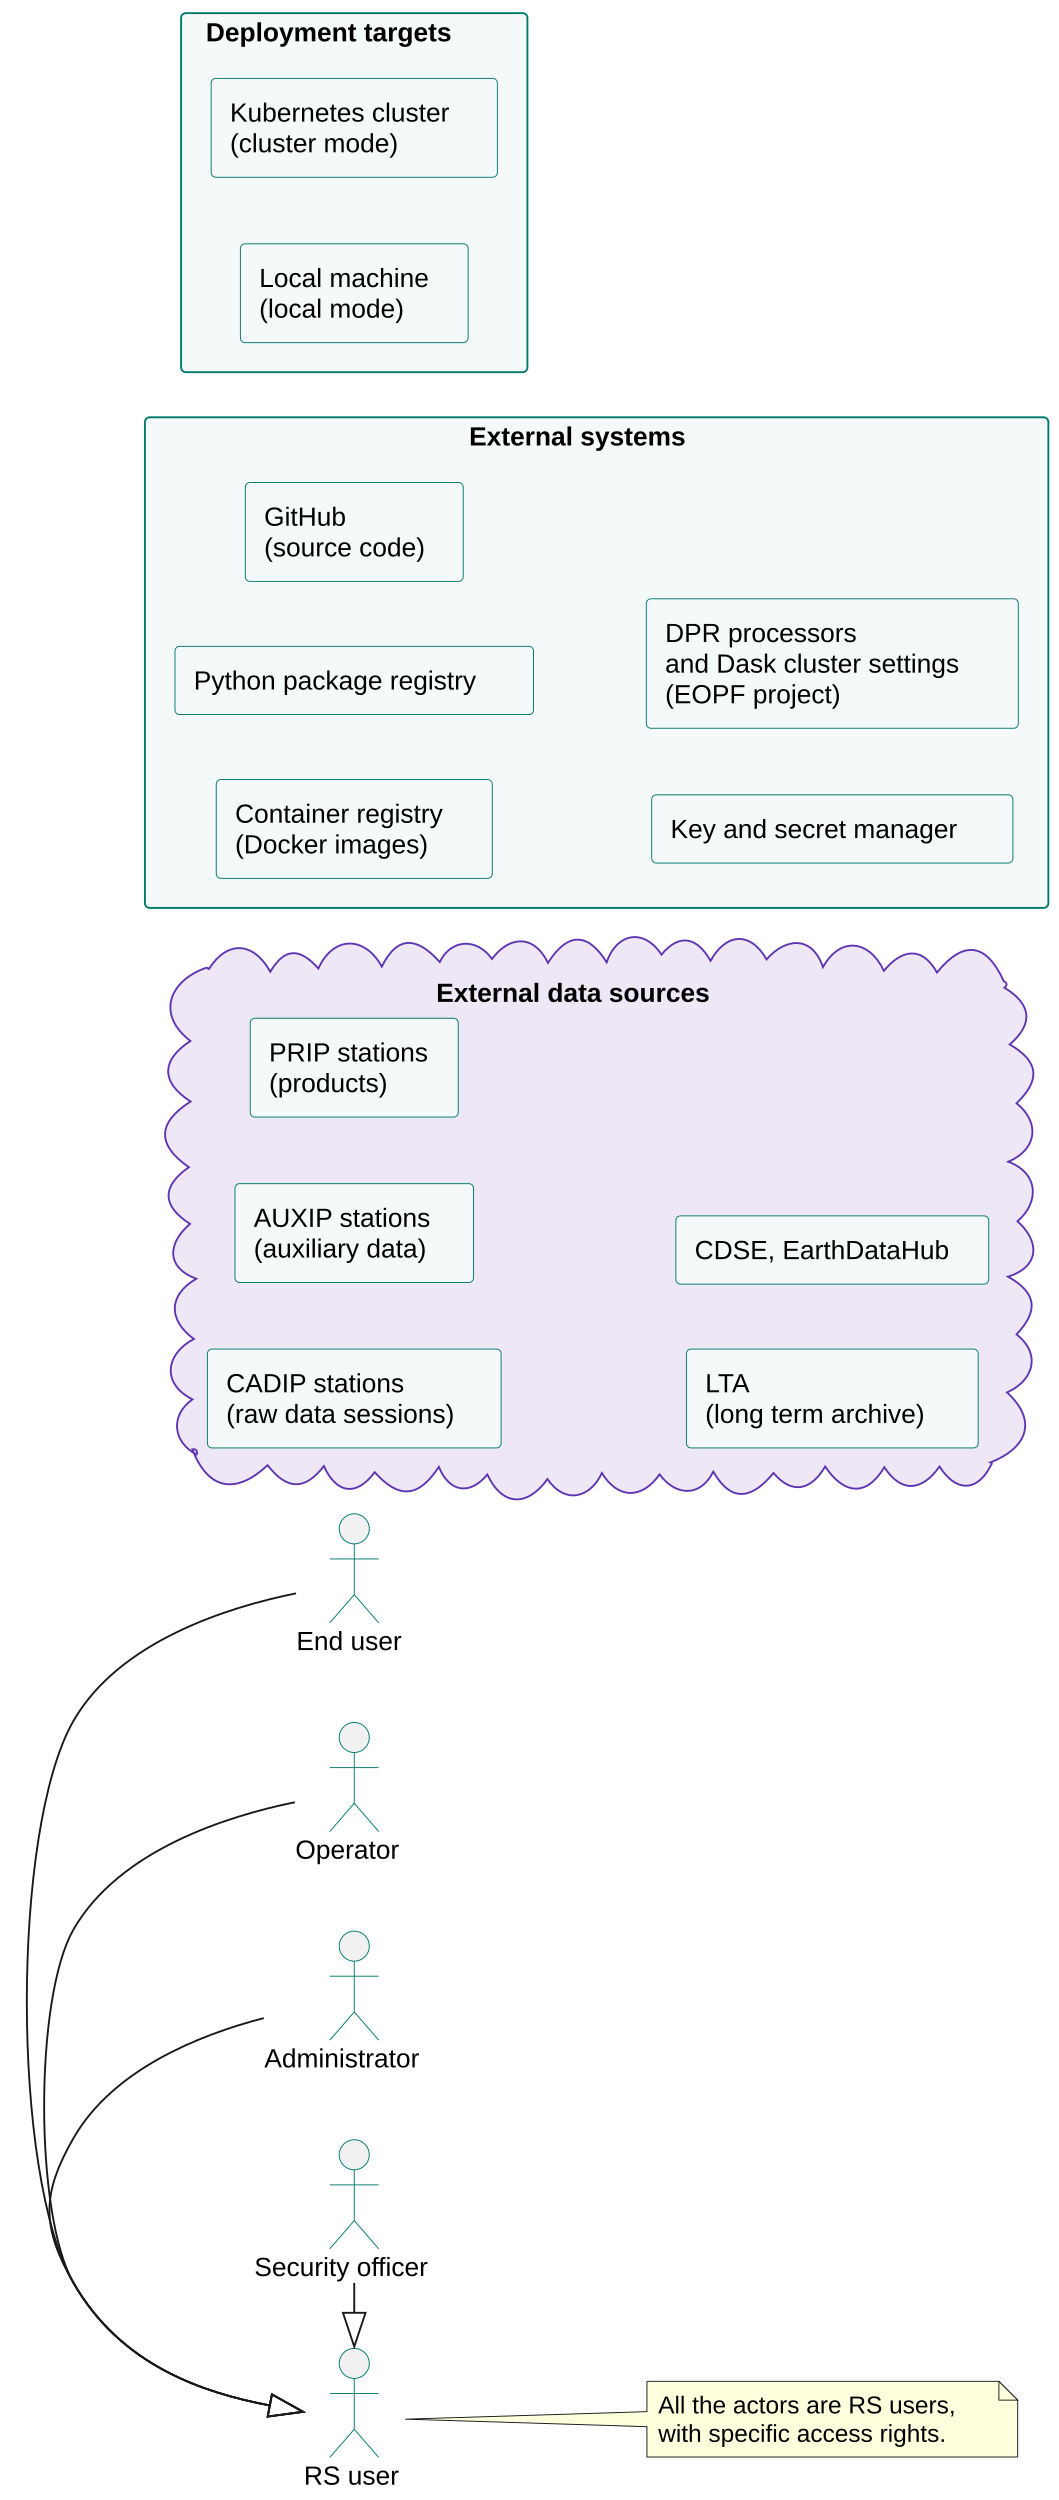
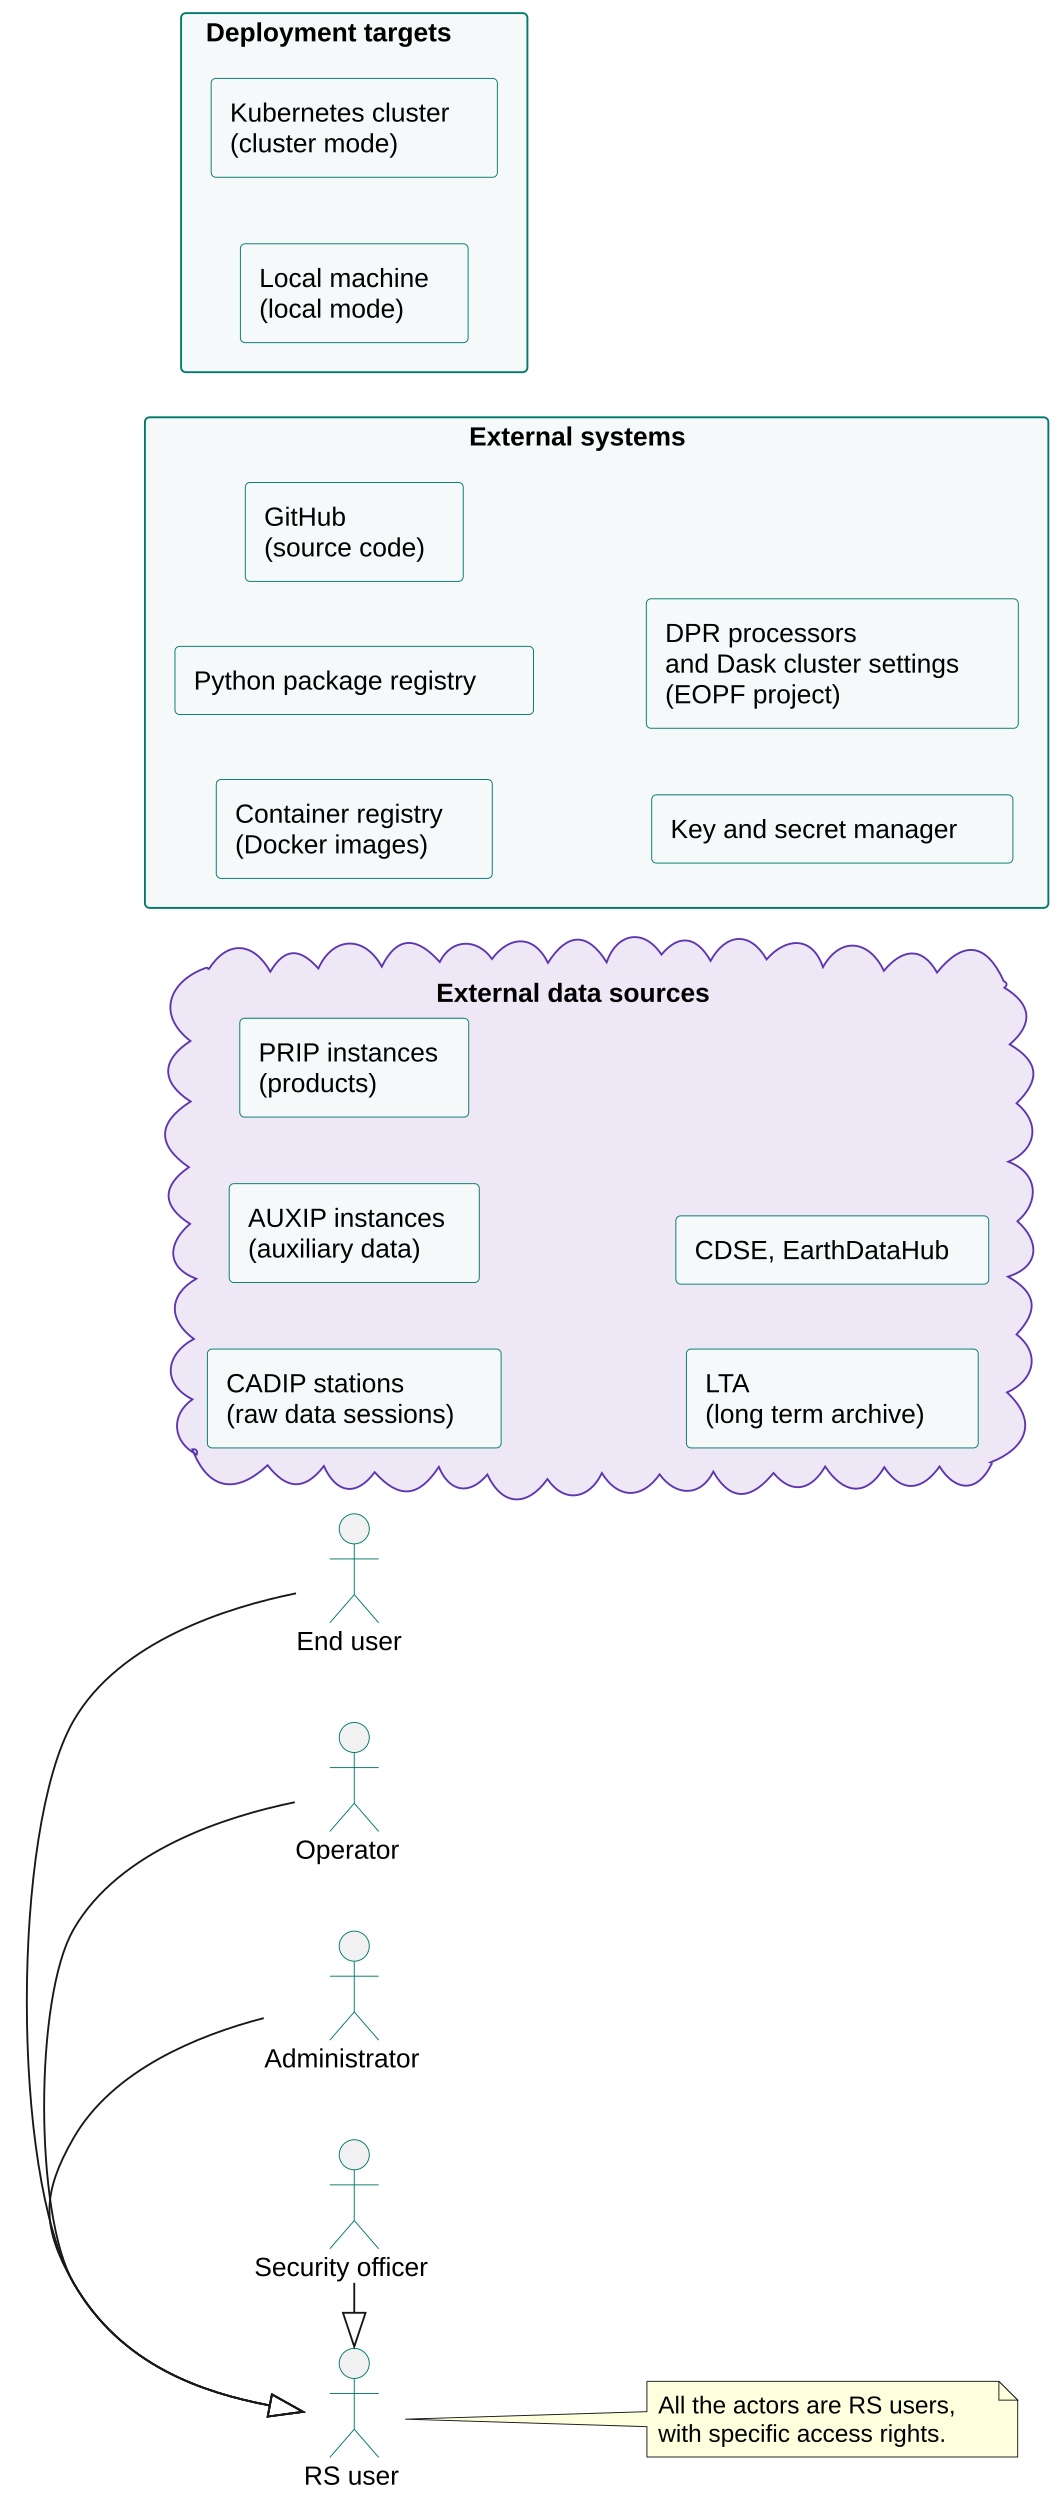
<svg xmlns="http://www.w3.org/2000/svg" contentStyleType="text/css" data-diagram-type="DESCRIPTION" height="1330px" preserveAspectRatio="none" style="width:563px;height:1330px;background:#FFFFFF;" version="1.1" viewBox="0 0 563 1330" width="563px" zoomAndPan="magnify">
  <defs />
  <g>
    <g class="cluster" data-entity="eds" data-source-line="51" data-uid="ent0014" id="cluster_eds">
      <path d="M110.872,515.928 C120.86,499.878 134.808,500.916 143.807,516.944 C151.782,503.589 159.785,504.558 169.373,515.227 C177.354,497.653 194.107,497.803 203.101,514.223 C211.977,496.451 222.655,499.262 233.938,511.773 C240.319,499.016 253.986,499.181 261.741,510.164 C271.108,497.57 284.089,497.09 291.537,512.226 C301.539,496.359 312.413,495.332 322.729,511.924 C328.041,496.426 342.401,493.475 351.898,507.836 C361.83,495.921 371.135,499 378.011,511.152 C386.103,496.543 398.979,495.05 407.829,510.397 C417.623,499.061 431.936,497.222 437.812,514.503 C447.372,497.614 462.668,500.425 470.236,516.465 C479.351,505.415 490.193,502.637 498.485,517.367 C512.681,499.841 524.759,501.61 534.01,522 C536.003,522.798 535.874,524.307 534.371,525.469 C548.579,534.089 550.164,544.482 537.188,555.64 C552.803,564.795 553.702,574.462 540.833,586.935 C553.604,597.344 551.553,611.57 536.451,618.054 C552.446,623.961 553.238,639.557 541.291,649.733 C553.031,660.095 553.583,673.77 536.271,679.178 C551.585,687.862 552.684,697.207 540.814,709.91 C554.276,720.497 549.633,734.66 535.75,740.758 C552.753,756.526 545.721,770.613 527.01,778 C527.774,778.247 527.866,778.737 527.293,779.28 C519.884,794.379 508.192,793.51 499.833,780.199 C490.8,792.94 479.837,794.872 470.458,780.575 C460.573,797.105 448.516,794.494 439,780.199 C431.849,792.385 421.684,795.737 411.497,783.639 C400.757,796.718 389.574,800.475 379.488,782.956 C372.371,796.954 359.281,795.744 350.898,784.384 C341.601,797.577 328.868,797.73 320.198,783.678 C313.851,797.191 300.568,800.378 291.236,786.879 C280.713,801.573 267.377,801.76 259.272,784.464 C249.819,795.842 238.987,793.815 233.454,780.384 C222.865,796.566 212.494,797.894 199.341,783.218 C189.477,796.5 178.822,794.495 172.31,779.96 C161.874,793.43 152.404,792.414 142.368,779.506 C125.828,794.959 110.856,793.267 102.33,771 C104.274,770.703 105.344,771.964 104.622,773.828 C91.831,767.265 90.403,752.947 102.353,744.471 C85.503,735.883 88.331,720.138 103.141,712.326 C89.548,702.484 89.317,689.032 104.395,680.313 C87.521,673.918 89.746,660.705 101.095,651.12 C86.115,641.603 85.899,631.087 100.475,620.963 C83.058,608.88 83.86,597.17 101.401,586.012 C85.55,575.8 85.518,564.126 101.285,553.801 C82.651,539.325 90.51,521.711 109.33,515 C110.164,514.661 110.891,514.849 110.872,515.928" fill="#EDE7F6" style="stroke:#5E35B1;stroke-width:1;" />
      <text fill="#000000" font-family="Arial" font-size="14" font-weight="bold" lengthAdjust="spacing" textLength="172.204" x="232.068" y="532.995">External data sources</text>
    </g>
    <g class="cluster" data-entity="External systems" data-source-line="58" data-uid="ent0020" id="cluster_External systems">
      <rect fill="#F5F9FA" height="261" rx="2.5" ry="2.5" style="stroke:#00796B;stroke-width:1;" width="480.64" x="77.09" y="222" />
      <text fill="#000000" font-family="Arial" font-size="14" font-weight="bold" lengthAdjust="spacing" textLength="135.673" x="249.574" y="236.995">External systems</text>
    </g>
    <g class="cluster" data-entity="Deployment targets" data-source-line="65" data-uid="ent0026" id="cluster_Deployment targets">
      <rect fill="#F5F9FA" height="191" rx="2.5" ry="2.5" style="stroke:#00796B;stroke-width:1;" width="184.25" x="96.34" y="7" />
      <text fill="#000000" font-family="Arial" font-size="14" font-weight="bold" lengthAdjust="spacing" textLength="157.883" x="109.524" y="21.995">Deployment targets</text>
    </g>
    <g class="entity" data-entity="cadip" data-source-line="52" data-uid="ent0015" id="entity_cadip">
      <rect fill="#F5F9FA" height="52.594" rx="2.5" ry="2.5" style="stroke:#00796B;stroke-width:0.5;" width="156.261" x="110.33" y="717.7" />
      <text fill="#000000" font-family="Arial" font-size="14" lengthAdjust="spacing" textLength="102.628" x="120.33" y="740.695">CADIP stations</text>
      <text fill="#000000" font-family="Arial" font-size="14" lengthAdjust="spacing" textLength="136.261" x="120.33" y="756.992">(raw data sessions)</text>
    </g>
    <g class="entity" data-entity="auxip" data-source-line="53" data-uid="ent0016" id="entity_auxip">
-       <rect fill="#F5F9FA" height="52.594" rx="2.5" ry="2.5" style="stroke:#00796B;stroke-width:0.5;" width="126.935" x="125" y="629.7" />
-       <text fill="#000000" font-family="Arial" font-size="14" lengthAdjust="spacing" textLength="101.91" x="135" y="652.695">AUXIP stations</text>
-       <text fill="#000000" font-family="Arial" font-size="14" lengthAdjust="spacing" textLength="106.935" x="135" y="668.992">(auxiliary data)</text>
+       <rect fill="#F5F9FA" height="52.594" rx="2.5" ry="2.5" style="stroke:#00796B;stroke-width:0.5;" width="133.039" x="121.94" y="629.7" />
+       <text fill="#000000" font-family="Arial" font-size="14" lengthAdjust="spacing" textLength="113.039" x="131.94" y="652.695">AUXIP instances</text>
+       <text fill="#000000" font-family="Arial" font-size="14" lengthAdjust="spacing" textLength="106.935" x="131.94" y="668.992">(auxiliary data)</text>
    </g>
    <g class="entity" data-entity="prip" data-source-line="54" data-uid="ent0017" id="entity_prip">
-       <rect fill="#F5F9FA" height="52.594" rx="2.5" ry="2.5" style="stroke:#00796B;stroke-width:0.5;" width="110.665" x="133.13" y="541.7" />
-       <text fill="#000000" font-family="Arial" font-size="14" lengthAdjust="spacing" textLength="90.665" x="143.13" y="564.695">PRIP stations</text>
-       <text fill="#000000" font-family="Arial" font-size="14" lengthAdjust="spacing" textLength="72.372" x="143.13" y="580.992">(products)</text>
+       <rect fill="#F5F9FA" height="52.594" rx="2.5" ry="2.5" style="stroke:#00796B;stroke-width:0.5;" width="121.794" x="127.57" y="541.7" />
+       <text fill="#000000" font-family="Arial" font-size="14" lengthAdjust="spacing" textLength="101.794" x="137.57" y="564.695">PRIP instances</text>
+       <text fill="#000000" font-family="Arial" font-size="14" lengthAdjust="spacing" textLength="72.372" x="137.57" y="580.992">(products)</text>
    </g>
    <g class="entity" data-entity="lta" data-source-line="55" data-uid="ent0018" id="entity_lta">
      <rect fill="#F5F9FA" height="52.594" rx="2.5" ry="2.5" style="stroke:#00796B;stroke-width:0.5;" width="155.228" x="365.17" y="717.7" />
      <text fill="#000000" font-family="Arial" font-size="14" lengthAdjust="spacing" textLength="25.929" x="375.17" y="740.695">LTA</text>
      <text fill="#000000" font-family="Arial" font-size="14" lengthAdjust="spacing" textLength="135.228" x="375.17" y="756.992">(long term archive)</text>
    </g>
    <g class="entity" data-entity="cdse" data-source-line="56" data-uid="ent0019" id="entity_cdse">
      <rect fill="#F5F9FA" height="36.297" rx="2.5" ry="2.5" style="stroke:#00796B;stroke-width:0.5;" width="166.446" x="359.56" y="646.85" />
      <text fill="#000000" font-family="Arial" font-size="14" lengthAdjust="spacing" textLength="146.446" x="369.56" y="669.845">CDSE, EarthDataHub</text>
    </g>
    <g class="entity" data-entity="registry" data-source-line="59" data-uid="ent0021" id="entity_registry">
      <rect fill="#F5F9FA" height="52.594" rx="2.5" ry="2.5" style="stroke:#00796B;stroke-width:0.5;" width="146.834" x="115.05" y="414.7" />
      <text fill="#000000" font-family="Arial" font-size="14" lengthAdjust="spacing" textLength="126.834" x="125.05" y="437.695">Container registry</text>
      <text fill="#000000" font-family="Arial" font-size="14" lengthAdjust="spacing" textLength="115.794" x="125.05" y="453.992">(Docker images)</text>
    </g>
    <g class="entity" data-entity="pypi" data-source-line="60" data-uid="ent0022" id="entity_pypi">
      <rect fill="#F5F9FA" height="36.297" rx="2.5" ry="2.5" style="stroke:#00796B;stroke-width:0.5;" width="190.748" x="93.09" y="343.85" />
      <text fill="#000000" font-family="Arial" font-size="14" lengthAdjust="spacing" textLength="170.748" x="103.09" y="366.845">Python package registry</text>
    </g>
    <g class="entity" data-entity="github" data-source-line="61" data-uid="ent0023" id="entity_github">
      <rect fill="#F5F9FA" height="52.594" rx="2.5" ry="2.5" style="stroke:#00796B;stroke-width:0.5;" width="115.936" x="130.5" y="256.7" />
      <text fill="#000000" font-family="Arial" font-size="14" lengthAdjust="spacing" textLength="48.515" x="140.5" y="279.695">GitHub</text>
      <text fill="#000000" font-family="Arial" font-size="14" lengthAdjust="spacing" textLength="95.936" x="140.5" y="295.992">(source code)</text>
    </g>
    <g class="entity" data-entity="vault" data-source-line="62" data-uid="ent0024" id="entity_vault">
      <rect fill="#F5F9FA" height="36.297" rx="2.5" ry="2.5" style="stroke:#00796B;stroke-width:0.5;" width="192.156" x="346.71" y="422.85" />
      <text fill="#000000" font-family="Arial" font-size="14" lengthAdjust="spacing" textLength="172.156" x="356.71" y="445.845">Key and secret manager</text>
    </g>
    <g class="entity" data-entity="dpr" data-source-line="63" data-uid="ent0025" id="entity_dpr">
      <rect fill="#F5F9FA" height="68.891" rx="2.5" ry="2.5" style="stroke:#00796B;stroke-width:0.5;" width="197.892" x="343.84" y="318.56" />
      <text fill="#000000" font-family="Arial" font-size="14" lengthAdjust="spacing" textLength="109.122" x="353.84" y="341.555">DPR processors</text>
      <text fill="#000000" font-family="Arial" font-size="14" lengthAdjust="spacing" textLength="177.892" x="353.84" y="357.852">and Dask cluster settings</text>
      <text fill="#000000" font-family="Arial" font-size="14" lengthAdjust="spacing" textLength="100.632" x="353.84" y="374.149">(EOPF project)</text>
    </g>
    <g class="entity" data-entity="local" data-source-line="66" data-uid="ent0027" id="entity_local">
      <rect fill="#F5F9FA" height="52.594" rx="2.5" ry="2.5" style="stroke:#00796B;stroke-width:0.5;" width="121.144" x="127.89" y="129.7" />
      <text fill="#000000" font-family="Arial" font-size="14" lengthAdjust="spacing" textLength="101.144" x="137.89" y="152.695">Local machine</text>
      <text fill="#000000" font-family="Arial" font-size="14" lengthAdjust="spacing" textLength="87.698" x="137.89" y="168.992">(local mode)</text>
    </g>
    <g class="entity" data-entity="cluster" data-source-line="67" data-uid="ent0028" id="entity_cluster">
      <rect fill="#F5F9FA" height="52.594" rx="2.5" ry="2.5" style="stroke:#00796B;stroke-width:0.5;" width="152.255" x="112.34" y="41.7" />
      <text fill="#000000" font-family="Arial" font-size="14" lengthAdjust="spacing" textLength="132.255" x="122.34" y="64.695">Kubernetes cluster</text>
      <text fill="#000000" font-family="Arial" font-size="14" lengthAdjust="spacing" textLength="102.689" x="122.34" y="80.992">(cluster mode)</text>
    </g>
    <g class="entity" data-entity="user" data-source-line="37" data-uid="ent0002" id="entity_user">
      <ellipse cx="188.46" cy="1257.35" fill="#F1F1F1" rx="8" ry="8" style="stroke:#00796B;stroke-width:0.5;" />
      <path d="M188.46,1265.35 L188.46,1292.35 M175.46,1273.35 L201.46,1273.35 M188.46,1292.35 L175.46,1307.35 M188.46,1292.35 L201.46,1307.35" fill="none" style="stroke:#00796B;stroke-width:0.5;" />
      <text fill="#000000" font-family="Arial" font-size="14" lengthAdjust="spacing" textLength="53.601" x="161.66" y="1321.845">RS user</text>
    </g>
    <g class="entity" data-entity="enduser" data-source-line="38" data-uid="ent0003" id="entity_enduser">
      <ellipse cx="188.466" cy="813.35" fill="#F1F1F1" rx="8" ry="8" style="stroke:#00796B;stroke-width:0.5;" />
      <path d="M188.466,821.35 L188.466,848.35 M175.466,829.35 L201.466,829.35 M188.466,848.35 L175.466,863.35 M188.466,848.35 L201.466,863.35" fill="none" style="stroke:#00796B;stroke-width:0.5;" />
      <text fill="#000000" font-family="Arial" font-size="14" lengthAdjust="spacing" textLength="61.592" x="157.67" y="877.845">End user</text>
    </g>
    <g class="entity" data-entity="operator" data-source-line="39" data-uid="ent0004" id="entity_operator">
      <ellipse cx="188.463" cy="924.35" fill="#F1F1F1" rx="8" ry="8" style="stroke:#00796B;stroke-width:0.5;" />
      <path d="M188.463,932.35 L188.463,959.35 M175.463,940.35 L201.463,940.35 M188.463,959.35 L175.463,974.35 M188.463,959.35 L201.463,974.35" fill="none" style="stroke:#00796B;stroke-width:0.5;" />
      <text fill="#000000" font-family="Arial" font-size="14" lengthAdjust="spacing" textLength="62.665" x="157.13" y="988.845">Operator</text>
    </g>
    <g class="entity" data-entity="admin" data-source-line="40" data-uid="ent0005" id="entity_admin">
      <ellipse cx="188.461" cy="1035.35" fill="#F1F1F1" rx="8" ry="8" style="stroke:#00796B;stroke-width:0.5;" />
      <path d="M188.461,1043.35 L188.461,1070.35 M175.461,1051.35 L201.461,1051.35 M188.461,1070.35 L175.461,1085.35 M188.461,1070.35 L201.461,1085.35" fill="none" style="stroke:#00796B;stroke-width:0.5;" />
      <text fill="#000000" font-family="Arial" font-size="14" lengthAdjust="spacing" textLength="95.683" x="140.62" y="1099.845">Administrator</text>
    </g>
    <g class="entity" data-entity="security" data-source-line="41" data-uid="ent0006" id="entity_security">
      <ellipse cx="188.46" cy="1146.35" fill="#F1F1F1" rx="8" ry="8" style="stroke:#00796B;stroke-width:0.5;" />
      <path d="M188.46,1154.35 L188.46,1181.35 M175.46,1162.35 L201.46,1162.35 M188.46,1181.35 L175.46,1196.35 M188.46,1181.35 L201.46,1196.35" fill="none" style="stroke:#00796B;stroke-width:0.5;" />
      <text fill="#000000" font-family="Arial" font-size="14" lengthAdjust="spacing" textLength="106.319" x="135.3" y="1210.845">Security officer</text>
    </g>
    <g class="entity" data-entity="GMN11" data-source-line="47" data-uid="ent0012" id="entity_GMN11">
      <path d="M344.16,1266.87 L344.16,1283 L215.52,1287 L344.16,1291 L344.16,1307.136 A0,0 0 0 0 344.16,1307.136 L541.409,1307.136 A0,0 0 0 0 541.409,1307.136 L541.409,1276.87 L531.409,1266.87 L344.16,1266.87 A0,0 0 0 0 344.16,1266.87" fill="#FEFFDD" style="stroke:#181818;stroke-width:0.5;" />
      <path d="M531.409,1266.87 L531.409,1276.87 L541.409,1276.87 L531.409,1266.87" fill="#FEFFDD" style="stroke:#181818;stroke-width:0.5;" />
      <text fill="#000000" font-family="Arial" font-size="13" lengthAdjust="spacing" textLength="176.249" x="350.16" y="1283.937">All the actors are RS users,</text>
      <text fill="#000000" font-family="Arial" font-size="13" lengthAdjust="spacing" textLength="174.351" x="350.16" y="1299.07">with specific access rights.</text>
    </g>
    <g class="link" data-entity-1="enduser" data-entity-2="user" data-source-line="42" data-uid="lnk7" id="link_enduser_user">
      <path d="M157.48,847.66 C121.36,854.98 63.5,873.01 39.09,915.5 C6,973.12 6,1156.88 39.09,1214.5 C64.36,1258.5 107.808,1272.9 143.538,1279.71" fill="none" id="enduser-to-user" style="stroke:#181818;stroke-width:1;" />
      <polygon fill="none" points="161.22,1283.08,144.662,1273.816,142.415,1285.604,161.22,1283.08" style="stroke:#181818;stroke-width:1;" />
    </g>
    <g class="link" data-entity-1="operator" data-entity-2="user" data-source-line="43" data-uid="lnk8" id="link_operator_user">
      <path d="M156.84,958.79 C120.68,966.19 63.35,984.26 39.09,1026.5 C18.28,1062.73 18.28,1178.27 39.09,1214.5 C64.36,1258.5 107.808,1272.9 143.538,1279.71" fill="none" id="operator-to-user" style="stroke:#181818;stroke-width:1;" />
      <polygon fill="none" points="161.22,1283.08,144.662,1273.816,142.415,1285.604,161.22,1283.08" style="stroke:#181818;stroke-width:1;" />
    </g>
    <g class="link" data-entity-1="admin" data-entity-2="user" data-source-line="44" data-uid="lnk9" id="link_admin_user">
      <path d="M140.31,1073.63 C105.06,1082.81 59.91,1101.26 39.09,1137.5 C22.05,1167.18 22.05,1184.83 39.09,1214.5 C64.36,1258.5 107.808,1272.9 143.538,1279.71" fill="none" id="admin-to-user" style="stroke:#181818;stroke-width:1;" />
      <polygon fill="none" points="161.22,1283.08,144.662,1273.816,142.415,1285.604,161.22,1283.08" style="stroke:#181818;stroke-width:1;" />
    </g>
    <g class="link" data-entity-1="security" data-entity-2="user" data-source-line="45" data-uid="lnk10" id="link_security_user">
      <path d="M188.46,1214.47 C188.46,1225.78 188.46,1219.1 188.46,1230.41" fill="none" id="security-to-user" style="stroke:#181818;stroke-width:1;" />
      <polygon fill="none" points="188.46,1248.41,194.46,1230.41,182.46,1230.41,188.46,1248.41" style="stroke:#181818;stroke-width:1;" />
    </g>
  </g>
</svg>
